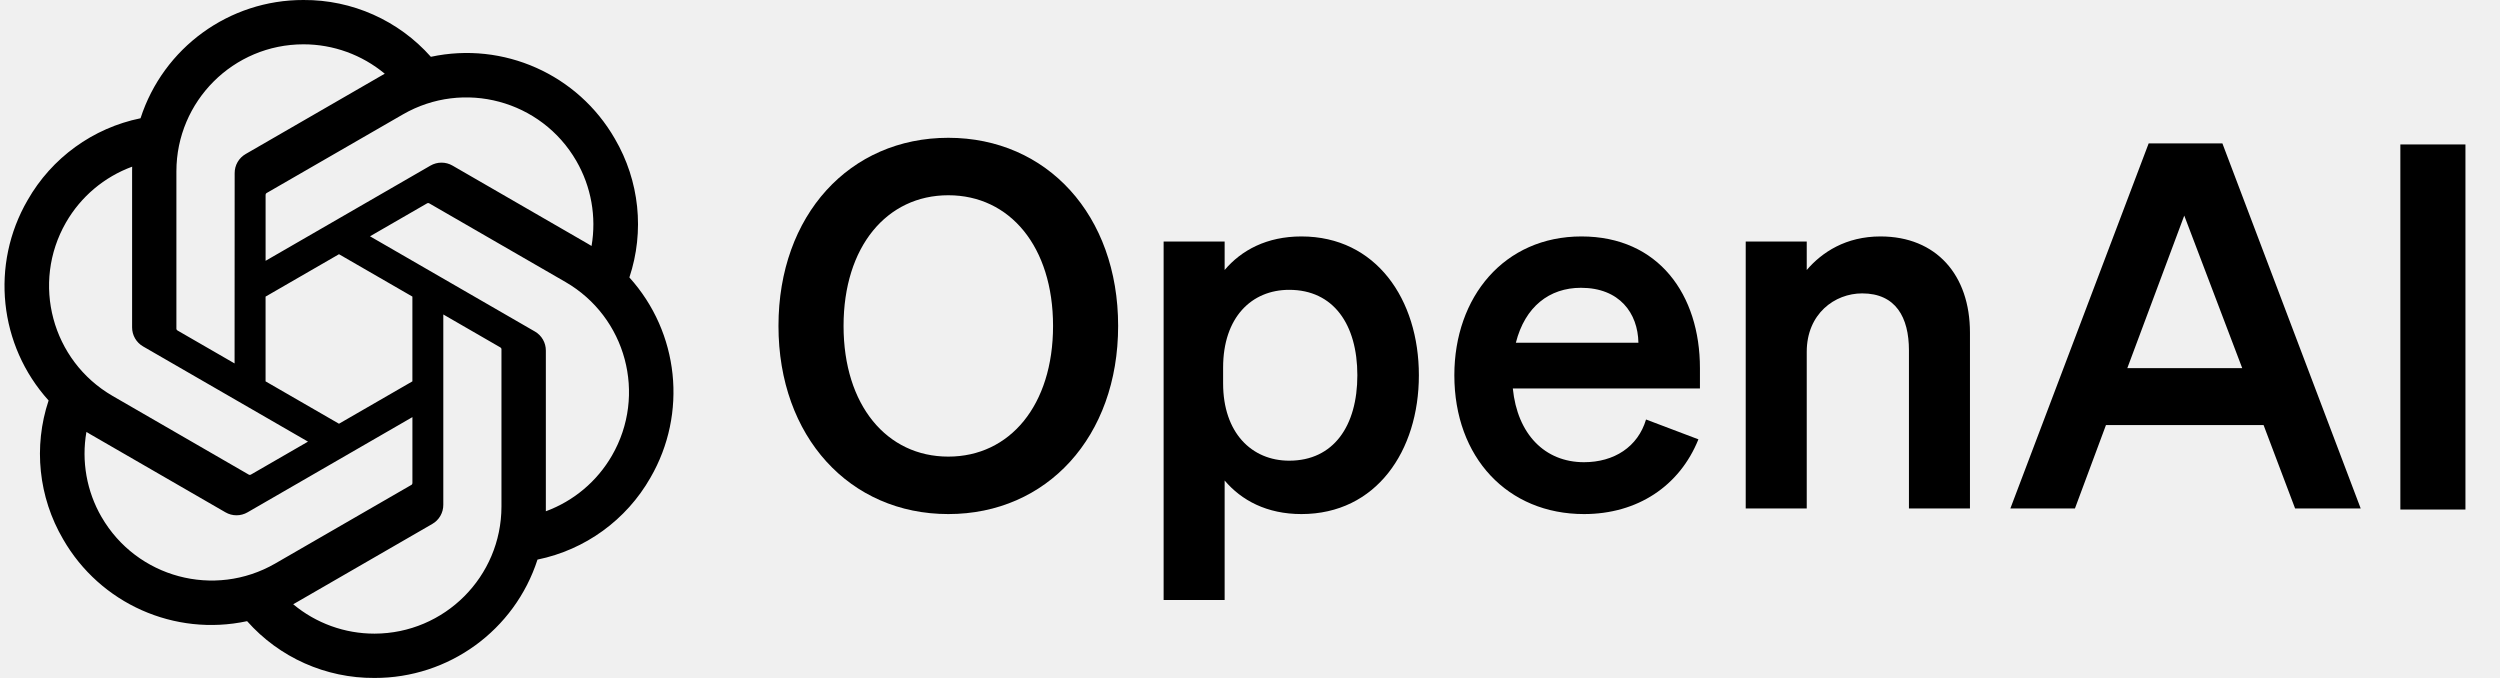
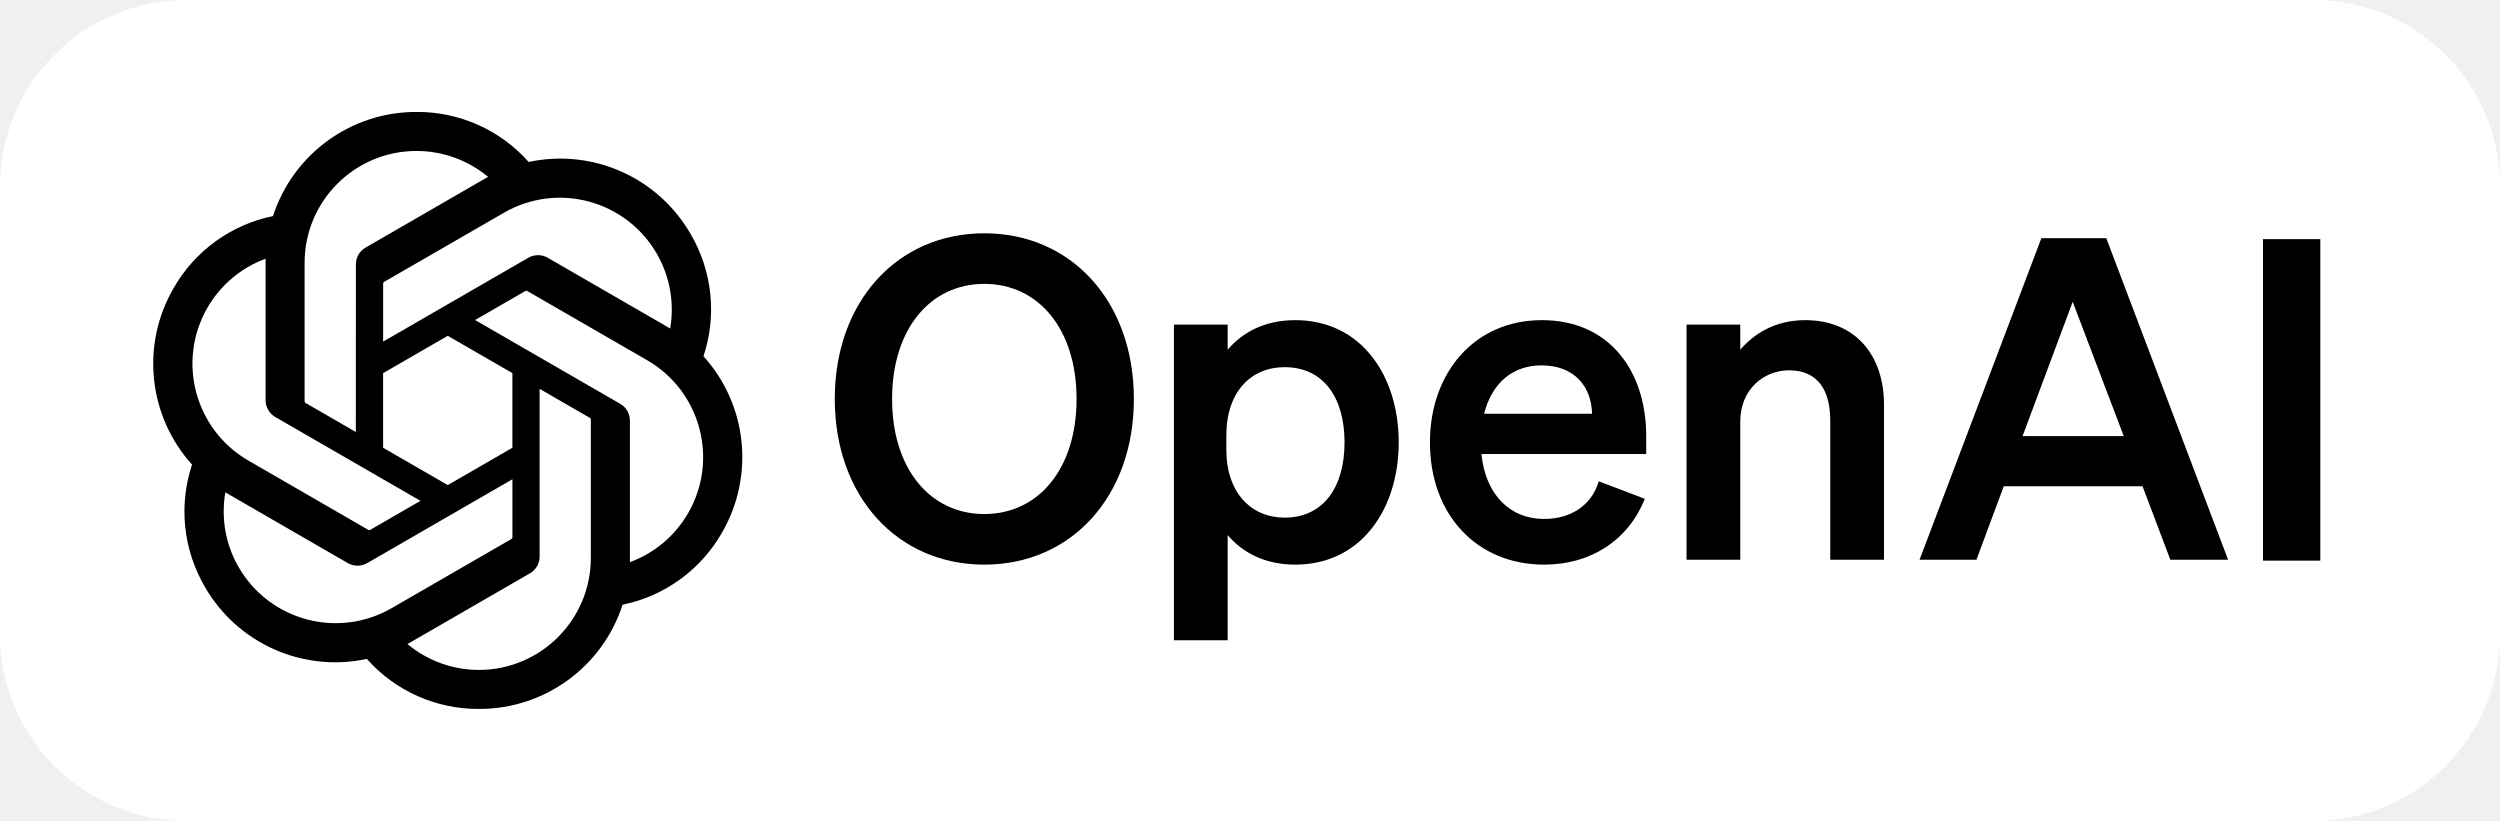
- <svg xmlns="http://www.w3.org/2000/svg" viewBox="0 0 1180 320">
-   <path d="m367.44 153.84c0 52.32 33.6 88.8 80.16 88.8s80.16-36.48 80.16-88.8-33.6-88.8-80.16-88.8-80.16 36.48-80.16 88.8zm129.6 0c0 37.44-20.4 61.68-49.44 61.68s-49.44-24.24-49.44-61.68 20.4-61.68 49.44-61.68 49.44 24.24 49.44 61.68z" />
-   <path d="m614.27 242.64c35.28 0 55.44-29.76 55.44-65.52s-20.16-65.52-55.44-65.52c-16.32 0-28.32 6.48-36.24 15.84v-13.44h-28.8v169.2h28.8v-56.4c7.92 9.36 19.92 15.84 36.24 15.84zm-36.96-69.12c0-23.76 13.44-36.72 31.2-36.72 20.88 0 32.16 16.32 32.16 40.32s-11.28 40.32-32.16 40.32c-17.76 0-31.2-13.2-31.2-36.48z" />
-   <path d="m747.65 242.64c25.2 0 45.12-13.2 54-35.28l-24.72-9.36c-3.84 12.96-15.12 20.16-29.28 20.16-18.48 0-31.44-13.2-33.6-34.8h88.32v-9.6c0-34.56-19.44-62.16-55.92-62.16s-60 28.56-60 65.52c0 38.88 25.2 65.52 61.2 65.52zm-1.44-106.8c18.24 0 26.88 12 27.12 25.92h-57.84c4.32-17.04 15.84-25.92 30.72-25.92z" />
-   <path d="m823.98 240h28.8v-73.92c0-18 13.2-27.6 26.16-27.6 15.84 0 22.08 11.28 22.08 26.88v74.64h28.8v-83.04c0-27.12-15.84-45.36-42.24-45.36-16.32 0-27.6 7.44-34.8 15.84v-13.44h-28.8z" />
-   <path d="m1014.17 67.68-65.28 172.32h30.48l14.64-39.36h74.4l14.88 39.36h30.96l-65.28-172.32zm16.8 34.08 27.36 72h-54.24z" />
-   <path d="m1163.69 68.18h-30.72v172.32h30.72z" />
-   <path d="m297.06 130.97c7.26-21.79 4.76-45.66-6.85-65.48-17.46-30.4-52.56-46.04-86.84-38.68-15.25-17.18-37.16-26.95-60.13-26.81-35.04-.08-66.13 22.48-76.91 55.82-22.51 4.61-41.94 18.7-53.31 38.67-17.59 30.32-13.58 68.54 9.92 94.54-7.26 21.79-4.76 45.66 6.85 65.48 17.46 30.4 52.56 46.04 86.84 38.68 15.24 17.18 37.16 26.95 60.13 26.8 35.06.09 66.16-22.49 76.94-55.86 22.51-4.61 41.94-18.7 53.31-38.67 17.57-30.32 13.55-68.51-9.94-94.51zm-120.28 168.11c-14.03.02-27.62-4.89-38.39-13.88.49-.26 1.34-.73 1.89-1.07l63.72-36.8c3.26-1.85 5.26-5.32 5.24-9.07v-89.83l26.93 15.55c.29.14.48.42.52.74v74.39c-.04 33.08-26.83 59.9-59.91 59.97zm-128.84-55.03c-7.03-12.14-9.56-26.37-7.15-40.18.47.28 1.3.79 1.89 1.13l63.72 36.8c3.23 1.89 7.23 1.89 10.47 0l77.79-44.92v31.1c.02.32-.13.63-.38.83l-64.41 37.19c-28.69 16.52-65.33 6.7-81.92-21.95zm-16.77-139.09c7-12.16 18.05-21.46 31.21-26.29 0 .55-.03 1.52-.03 2.2v73.61c-.02 3.74 1.98 7.21 5.23 9.06l77.79 44.91-26.93 15.55c-.27.18-.61.21-.91.08l-64.42-37.22c-28.63-16.58-38.45-53.21-21.95-81.89zm221.26 51.49-77.79-44.92 26.93-15.54c.27-.18.61-.21.91-.08l64.42 37.19c28.68 16.57 38.51 53.26 21.94 81.94-7.01 12.14-18.05 21.44-31.2 26.28v-75.81c.03-3.74-1.96-7.2-5.2-9.06zm26.8-40.34c-.47-.29-1.3-.79-1.89-1.13l-63.72-36.8c-3.23-1.89-7.23-1.89-10.47 0l-77.79 44.92v-31.1c-.02-.32.13-.63.38-.83l64.41-37.16c28.69-16.55 65.37-6.7 81.91 22 6.99 12.12 9.52 26.31 7.15 40.1zm-168.51 55.43-26.94-15.55c-.29-.14-.48-.42-.52-.74v-74.39c.02-33.12 26.89-59.96 60.01-59.94 14.01 0 27.57 4.92 38.34 13.88-.49.26-1.33.73-1.89 1.07l-63.72 36.8c-3.26 1.85-5.26 5.31-5.24 9.06l-.04 89.79zm14.63-31.54 34.65-20.01 34.65 20v40.01l-34.65 20-34.65-20z" />
+ <svg xmlns="http://www.w3.org/2000/svg" width="1340" height="440" viewBox="0 0 1340 440" fill="none">
+   <rect width="1340" height="440" rx="100" fill="white" />
+   <path d="M447.44 213.84C447.44 266.16 481.04 302.64 527.6 302.64C574.16 302.64 607.76 266.16 607.76 213.84C607.76 161.52 574.16 125.04 527.6 125.04C481.04 125.04 447.44 161.52 447.44 213.84ZM577.04 213.84C577.04 251.28 556.64 275.52 527.6 275.52C498.56 275.52 478.16 251.28 478.16 213.84C478.16 176.4 498.56 152.16 527.6 152.16C556.64 152.16 577.04 176.4 577.04 213.84Z" fill="black" />
+   <path d="M694.27 302.64C729.55 302.64 749.71 272.88 749.71 237.12C749.71 201.36 729.55 171.6 694.27 171.6C677.95 171.6 665.95 178.08 658.03 187.44V174H629.23V343.2H658.03V286.8C665.95 296.16 677.95 302.64 694.27 302.64ZM657.31 233.52C657.31 209.76 670.75 196.8 688.51 196.8C709.39 196.8 720.67 213.12 720.67 237.12C720.67 261.12 709.39 277.44 688.51 277.44C670.75 277.44 657.31 264.24 657.31 240.96V233.52Z" fill="black" />
+   <path d="M827.65 302.64C852.85 302.64 872.77 289.44 881.65 267.36L856.93 258C853.09 270.96 841.81 278.16 827.65 278.16C809.17 278.16 796.21 264.96 794.05 243.36H882.37V233.76C882.37 199.2 862.93 171.6 826.45 171.6C789.97 171.6 766.45 200.16 766.45 237.12C766.45 276 791.65 302.64 827.65 302.64ZM826.21 195.84C844.45 195.84 853.09 207.84 853.33 221.76H795.49C799.81 204.72 811.33 195.84 826.21 195.84Z" fill="black" />
+   <path d="M903.98 300H932.78V226.08C932.78 208.08 945.98 198.48 958.94 198.48C974.78 198.48 981.02 209.76 981.02 225.36V300H1009.82V216.96C1009.82 189.84 993.98 171.6 967.58 171.6C951.26 171.6 939.98 179.04 932.78 187.44V174H903.98V300Z" fill="black" />
+   <path d="M1094.17 127.68L1028.89 300H1059.37L1074.01 260.64H1148.41L1163.29 300H1194.25L1128.97 127.68H1094.17ZM1110.97 161.76L1138.33 233.76H1084.09L1110.97 161.76Z" fill="black" />
+   <path d="M1243.69 128.18H1212.97V300.5H1243.69V128.18Z" fill="black" />
+   <path d="M377.06 190.97C384.32 169.18 381.82 145.31 370.21 125.49C352.75 95.09 317.65 79.45 283.37 86.809C268.12 69.629 246.21 59.859 223.24 59.999C188.2 59.919 157.11 82.48 146.33 115.82C123.82 120.43 104.39 134.52 93.02 154.49C75.43 184.81 79.44 223.03 102.94 249.03C95.68 270.82 98.18 294.69 109.79 314.51C127.25 344.91 162.35 360.55 196.63 353.19C211.87 370.37 233.79 380.14 256.76 379.99C291.82 380.08 322.92 357.5 333.7 324.13C356.21 319.52 375.64 305.43 387.01 285.46C404.58 255.14 400.56 216.95 377.07 190.95L377.06 190.97ZM256.78 359.08C242.75 359.1 229.16 354.19 218.39 345.2C218.88 344.94 219.73 344.47 220.28 344.13L284 307.33C287.26 305.48 289.26 302.01 289.24 298.26V208.43L316.17 223.98C316.46 224.12 316.65 224.4 316.69 224.72V299.11C316.65 332.19 289.86 359.01 256.78 359.08ZM127.94 304.05C120.91 291.91 118.38 277.68 120.79 263.87C121.26 264.15 122.09 264.66 122.68 265L186.4 301.8C189.63 303.69 193.63 303.69 196.87 301.8L274.66 256.88V287.98C274.68 288.3 274.53 288.61 274.28 288.81L209.87 326C181.18 342.52 144.54 332.7 127.95 304.05H127.94ZM111.17 164.96C118.17 152.8 129.22 143.5 142.38 138.67C142.38 139.22 142.35 140.19 142.35 140.87V214.48C142.33 218.22 144.33 221.69 147.58 223.54L225.37 268.45L198.44 284C198.17 284.18 197.83 284.21 197.53 284.08L133.11 246.86C104.48 230.28 94.66 193.65 111.16 164.97L111.17 164.96ZM332.43 216.45L254.64 171.53L281.57 155.99C281.84 155.81 282.18 155.78 282.48 155.91L346.9 193.1C375.58 209.67 385.41 246.36 368.84 275.04C361.83 287.18 350.79 296.48 337.64 301.32V225.51C337.67 221.77 335.68 218.31 332.44 216.45H332.43ZM359.23 176.11C358.76 175.82 357.93 175.32 357.34 174.98L293.62 138.18C290.39 136.29 286.39 136.29 283.15 138.18L205.36 183.1V152C205.34 151.68 205.49 151.37 205.74 151.17L270.15 114.01C298.84 97.46 335.52 107.31 352.06 136.01C359.05 148.13 361.58 162.32 359.21 176.11H359.23ZM190.72 231.54L163.78 215.99C163.49 215.85 163.3 215.57 163.26 215.25V140.86C163.28 107.74 190.15 80.9 223.27 80.919C237.28 80.919 250.84 85.84 261.61 94.799C261.12 95.059 260.28 95.529 259.72 95.87L196 132.67C192.74 134.52 190.74 137.98 190.76 141.73L190.72 231.52V231.54ZM205.35 200L240 179.99L274.65 199.99V240L240 260L205.35 240V200Z" fill="black" />
</svg>
